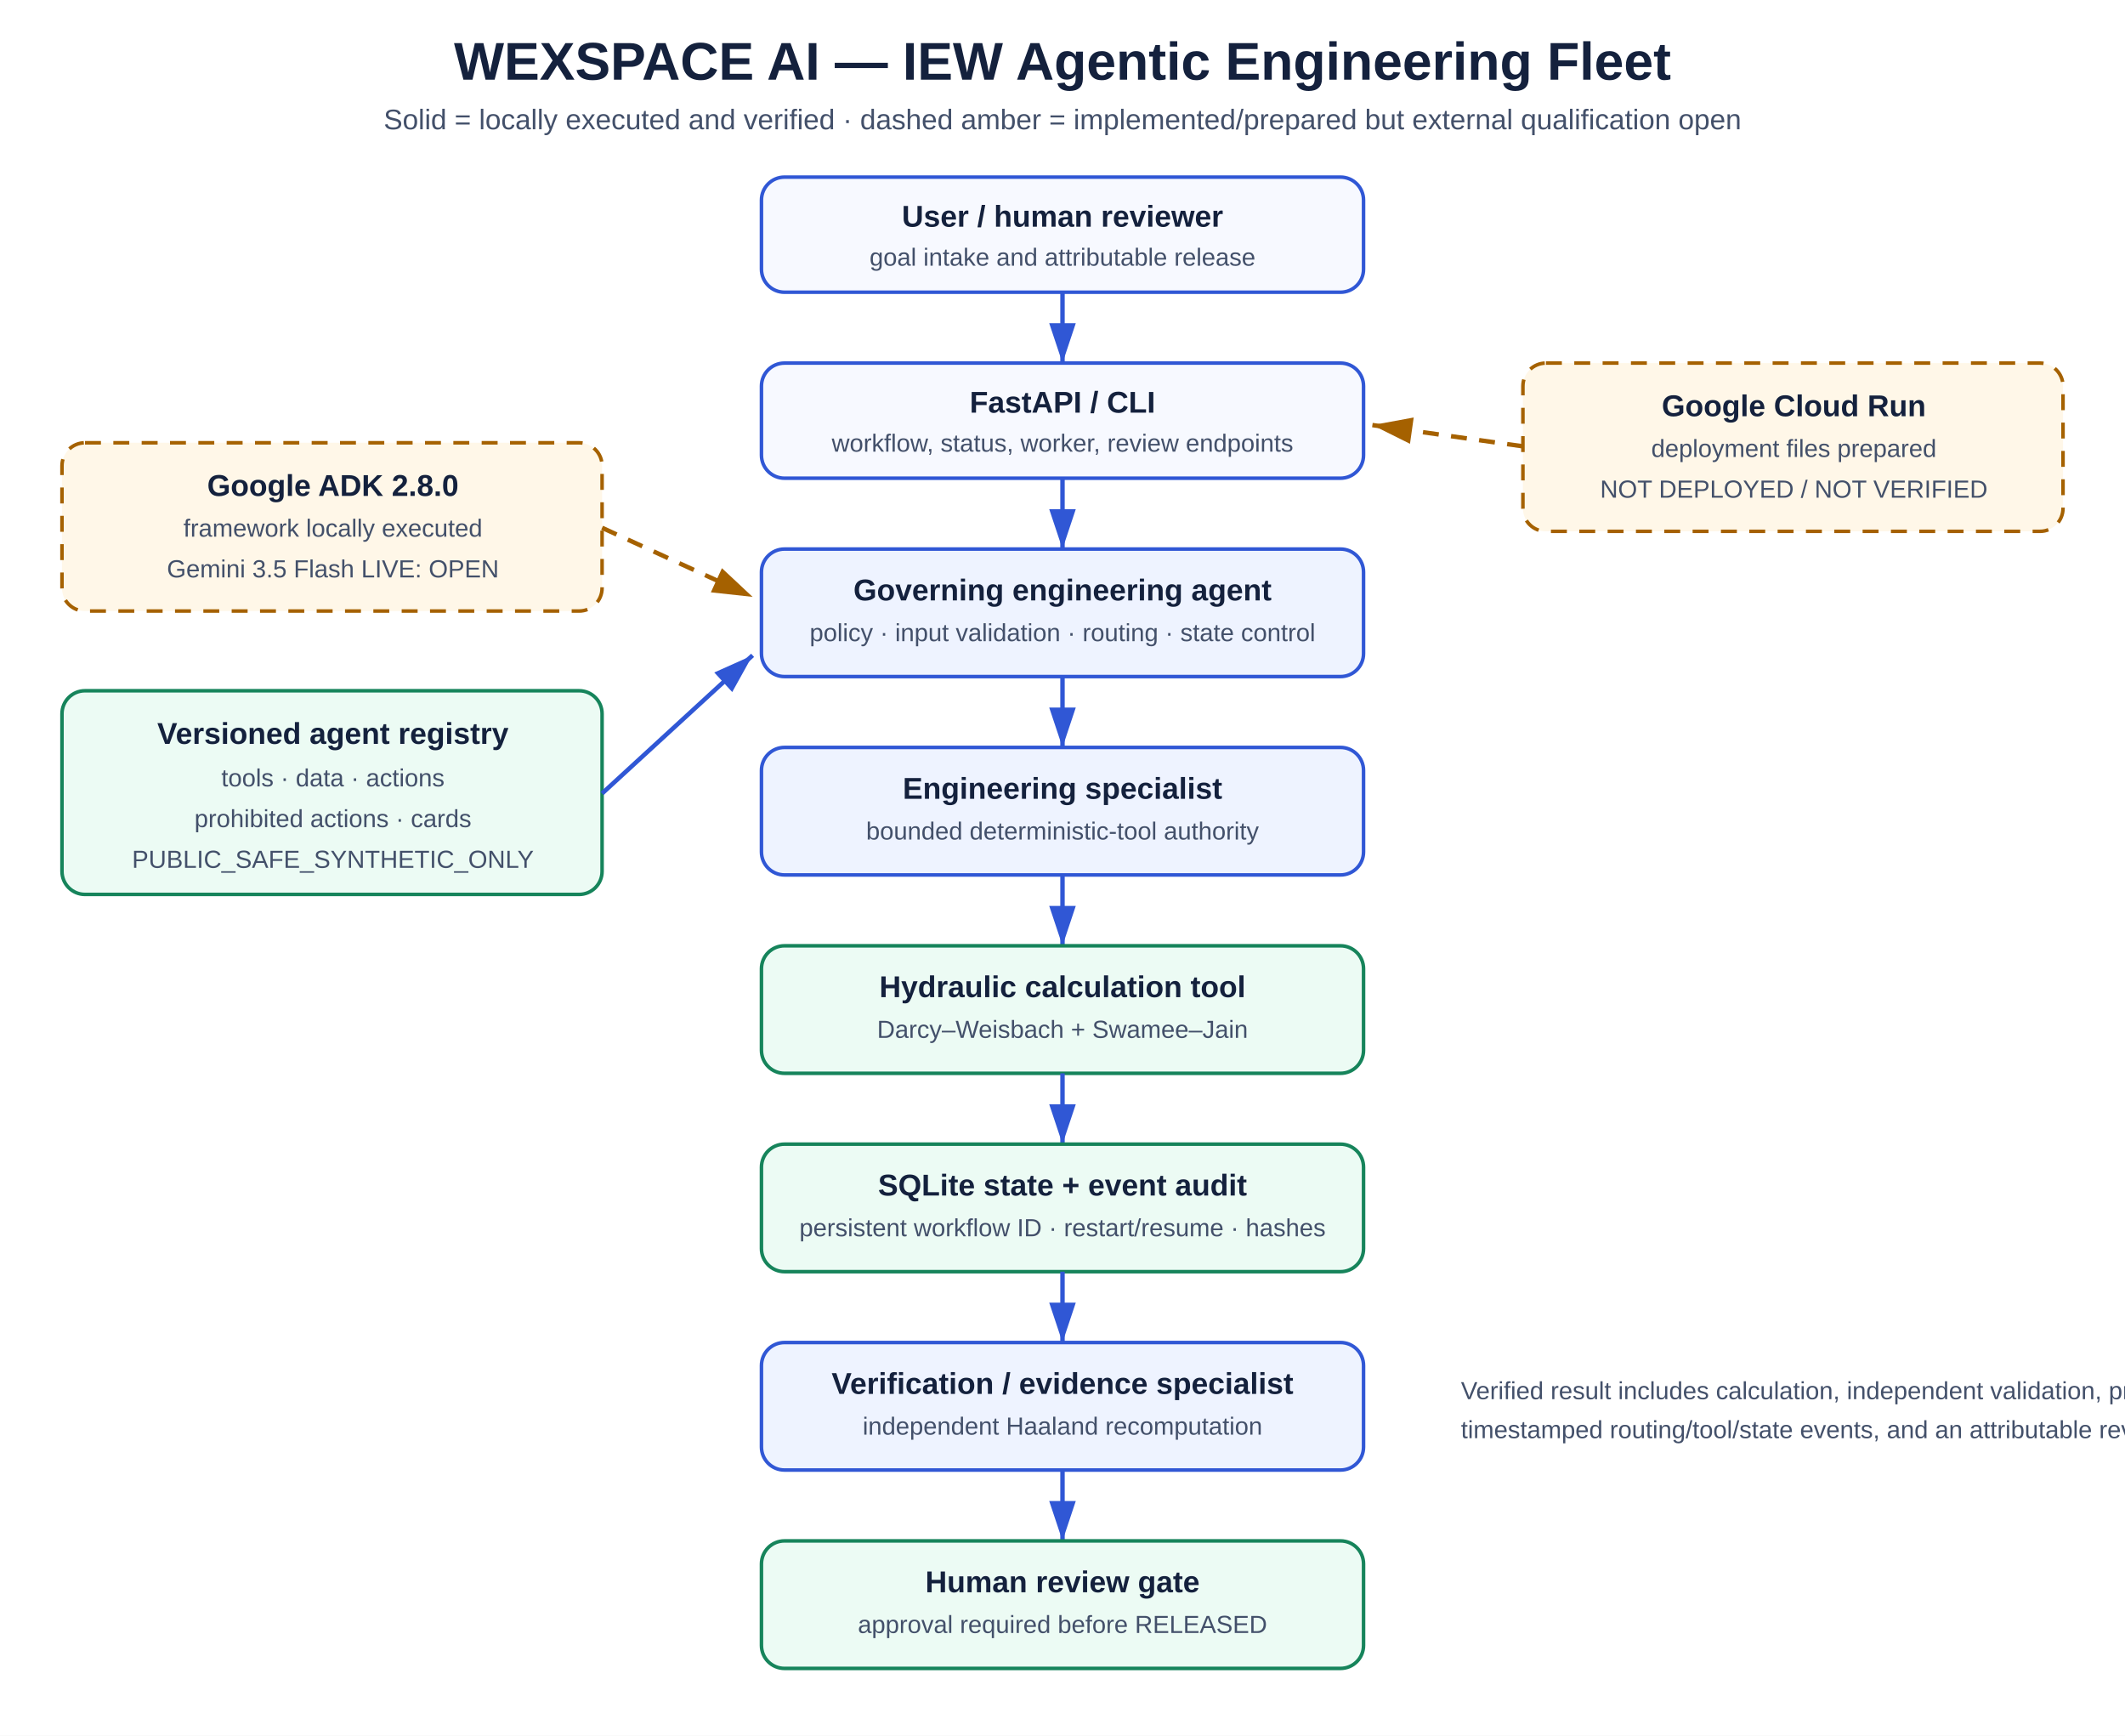
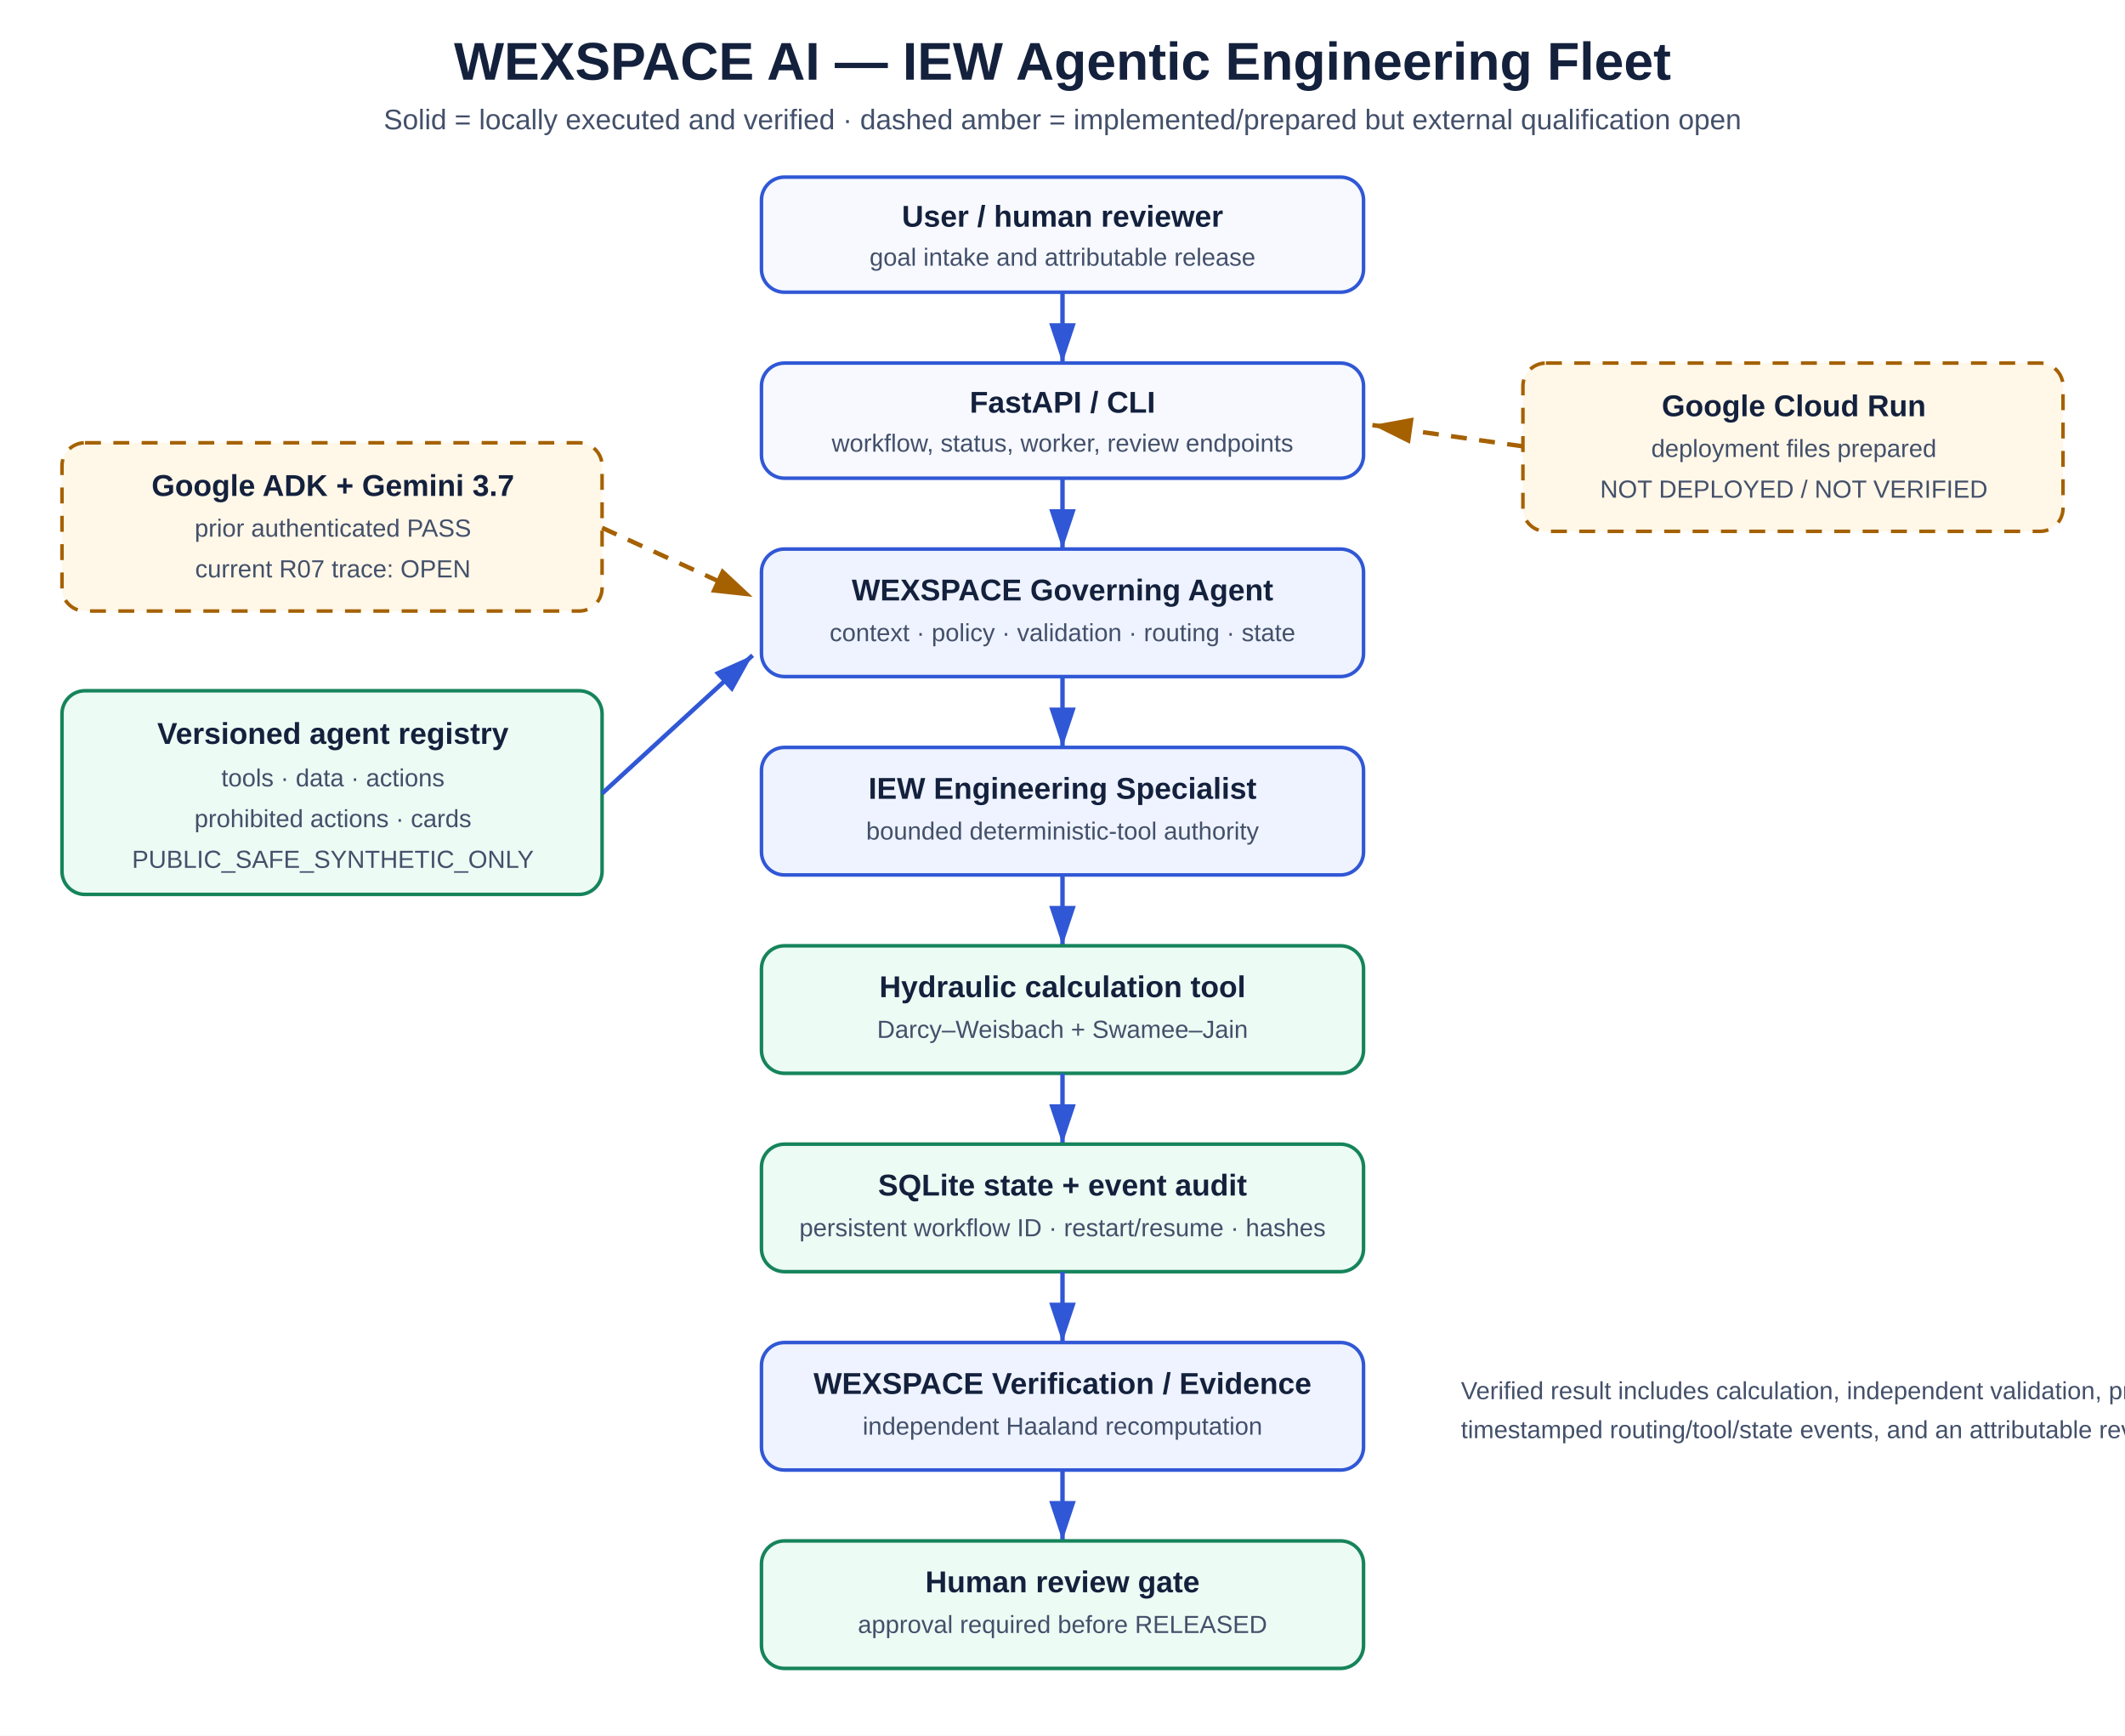
<svg xmlns="http://www.w3.org/2000/svg" width="1200" height="980" viewBox="0 0 1200 980" role="img" aria-labelledby="title desc">
  <defs>
    <marker id="arrow" markerWidth="10" markerHeight="10" refX="9" refY="3" orient="auto" markerUnits="strokeWidth">
      <path d="M0,0 L0,6 L9,3 z" fill="#3057d5" />
    </marker>
    <marker id="dasharrow" markerWidth="10" markerHeight="10" refX="9" refY="3" orient="auto" markerUnits="strokeWidth">
      <path d="M0,0 L0,6 L9,3 z" fill="#a56100" />
    </marker>
    <style>
      .title{font:700 30px Arial,sans-serif;fill:#14213d}.sub{font:16px Arial,sans-serif;fill:#43506a}.box{fill:#f7f9ff;stroke:#3057d5;stroke-width:2}.agent{fill:#eef3ff;stroke:#3057d5;stroke-width:2}.control{fill:#ecfbf4;stroke:#16845b;stroke-width:2}.open{fill:#fff7e8;stroke:#a56100;stroke-width:2;stroke-dasharray:9 7}.txt{font:700 17px Arial,sans-serif;fill:#14213d;text-anchor:middle}.small{font:14px Arial,sans-serif;fill:#43506a;text-anchor:middle}.arrow{stroke:#3057d5;stroke-width:2.5;fill:none;marker-end:url(#arrow)}.dash{stroke:#a56100;stroke-width:2.5;stroke-dasharray:9 7;fill:none;marker-end:url(#dasharrow)}.legend{font:14px Arial,sans-serif;fill:#43506a}
    </style>
  </defs>
  <rect width="1200" height="980" fill="#ffffff" />
  <text x="600" y="45" class="title" text-anchor="middle">WEXSPACE AI — IEW Agentic Engineering Fleet</text>
  <text x="600" y="73" class="sub" text-anchor="middle">Solid = locally executed and verified · dashed amber = implemented/prepared but external qualification open</text>
  <rect x="430" y="100" width="340" height="65" rx="13" class="box" />
  <text x="600" y="128" class="txt">User / human reviewer</text>
  <text x="600" y="150" class="small">goal intake and attributable release</text>
  <path d="M600 165 L600 205" class="arrow" />
  <rect x="430" y="205" width="340" height="65" rx="13" class="box" />
  <text x="600" y="233" class="txt">FastAPI / CLI</text>
  <text x="600" y="255" class="small">workflow, status, worker, review endpoints</text>
  <path d="M600 270 L600 310" class="arrow" />
  <rect x="430" y="310" width="340" height="72" rx="13" class="agent" />
-   <text x="600" y="339" class="txt">Governing engineering agent</text>
-   <text x="600" y="362" class="small">policy · input validation · routing · state control</text>
+   <text x="600" y="339" class="txt">WEXSPACE Governing Agent</text>
+   <text x="600" y="362" class="small">context · policy · validation · routing · state</text>
  <path d="M600 382 L600 422" class="arrow" />
  <rect x="430" y="422" width="340" height="72" rx="13" class="agent" />
-   <text x="600" y="451" class="txt">Engineering specialist</text>
+   <text x="600" y="451" class="txt">IEW Engineering Specialist</text>
  <text x="600" y="474" class="small">bounded deterministic-tool authority</text>
  <path d="M600 494 L600 534" class="arrow" />
  <rect x="430" y="534" width="340" height="72" rx="13" class="control" />
  <text x="600" y="563" class="txt">Hydraulic calculation tool</text>
  <text x="600" y="586" class="small">Darcy–Weisbach + Swamee–Jain</text>
  <path d="M600 606 L600 646" class="arrow" />
  <rect x="430" y="646" width="340" height="72" rx="13" class="control" />
  <text x="600" y="675" class="txt">SQLite state + event audit</text>
  <text x="600" y="698" class="small">persistent workflow ID · restart/resume · hashes</text>
  <path d="M600 718 L600 758" class="arrow" />
  <rect x="430" y="758" width="340" height="72" rx="13" class="agent" />
-   <text x="600" y="787" class="txt">Verification / evidence specialist</text>
+   <text x="600" y="787" class="txt">WEXSPACE Verification / Evidence</text>
  <text x="600" y="810" class="small">independent Haaland recomputation</text>
  <path d="M600 830 L600 870" class="arrow" />
  <rect x="430" y="870" width="340" height="72" rx="13" class="control" />
  <text x="600" y="899" class="txt">Human review gate</text>
  <text x="600" y="922" class="small">approval required before RELEASED</text>
  <rect x="35" y="250" width="305" height="95" rx="13" class="open" />
-   <text x="188" y="280" class="txt">Google ADK 2.8.0</text>
-   <text x="188" y="303" class="small">framework locally executed</text>
-   <text x="188" y="326" class="small">Gemini 3.5 Flash LIVE: OPEN</text>
+   <text x="188" y="280" class="txt">Google ADK + Gemini 3.7</text>
+   <text x="188" y="303" class="small">prior authenticated PASS</text>
+   <text x="188" y="326" class="small">current R07 trace: OPEN</text>
  <path d="M340 298 L425 337" class="dash" />
  <rect x="860" y="205" width="305" height="95" rx="13" class="open" />
  <text x="1013" y="235" class="txt">Google Cloud Run</text>
  <text x="1013" y="258" class="small">deployment files prepared</text>
  <text x="1013" y="281" class="small">NOT DEPLOYED / NOT VERIFIED</text>
  <path d="M860 252 L775 240" class="dash" />
  <rect x="35" y="390" width="305" height="115" rx="13" class="control" />
  <text x="188" y="420" class="txt">Versioned agent registry</text>
  <text x="188" y="444" class="small">tools · data · actions</text>
  <text x="188" y="467" class="small">prohibited actions · cards</text>
  <text x="188" y="490" class="small">PUBLIC_SAFE_SYNTHETIC_ONLY</text>
  <path d="M340 448 L425 370" class="arrow" />
  <text x="825" y="790" class="legend">Verified result includes calculation, independent validation, provenance hashes,</text>
  <text x="825" y="812" class="legend">timestamped routing/tool/state events, and an attributable review decision.</text>
</svg>
